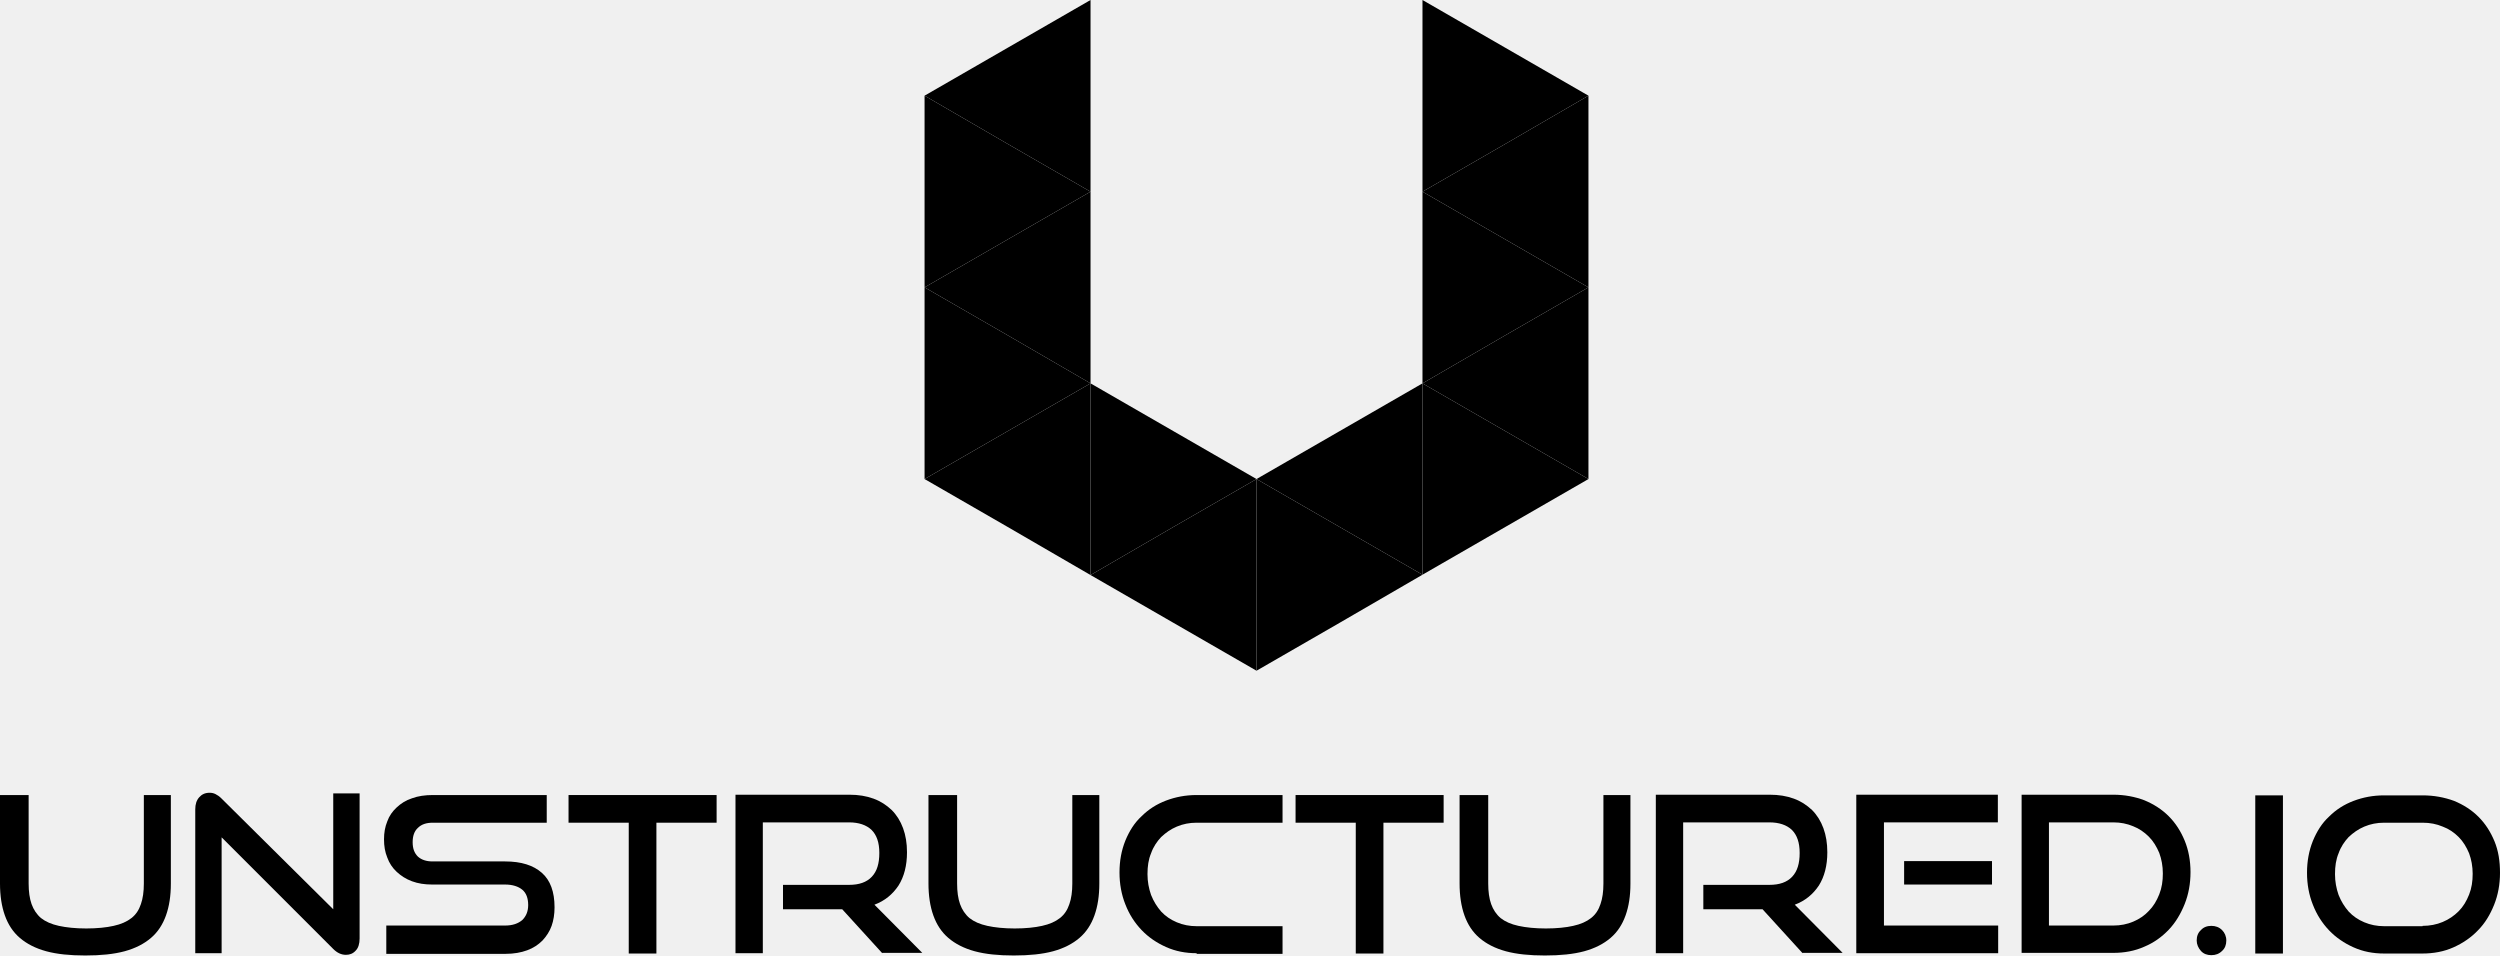
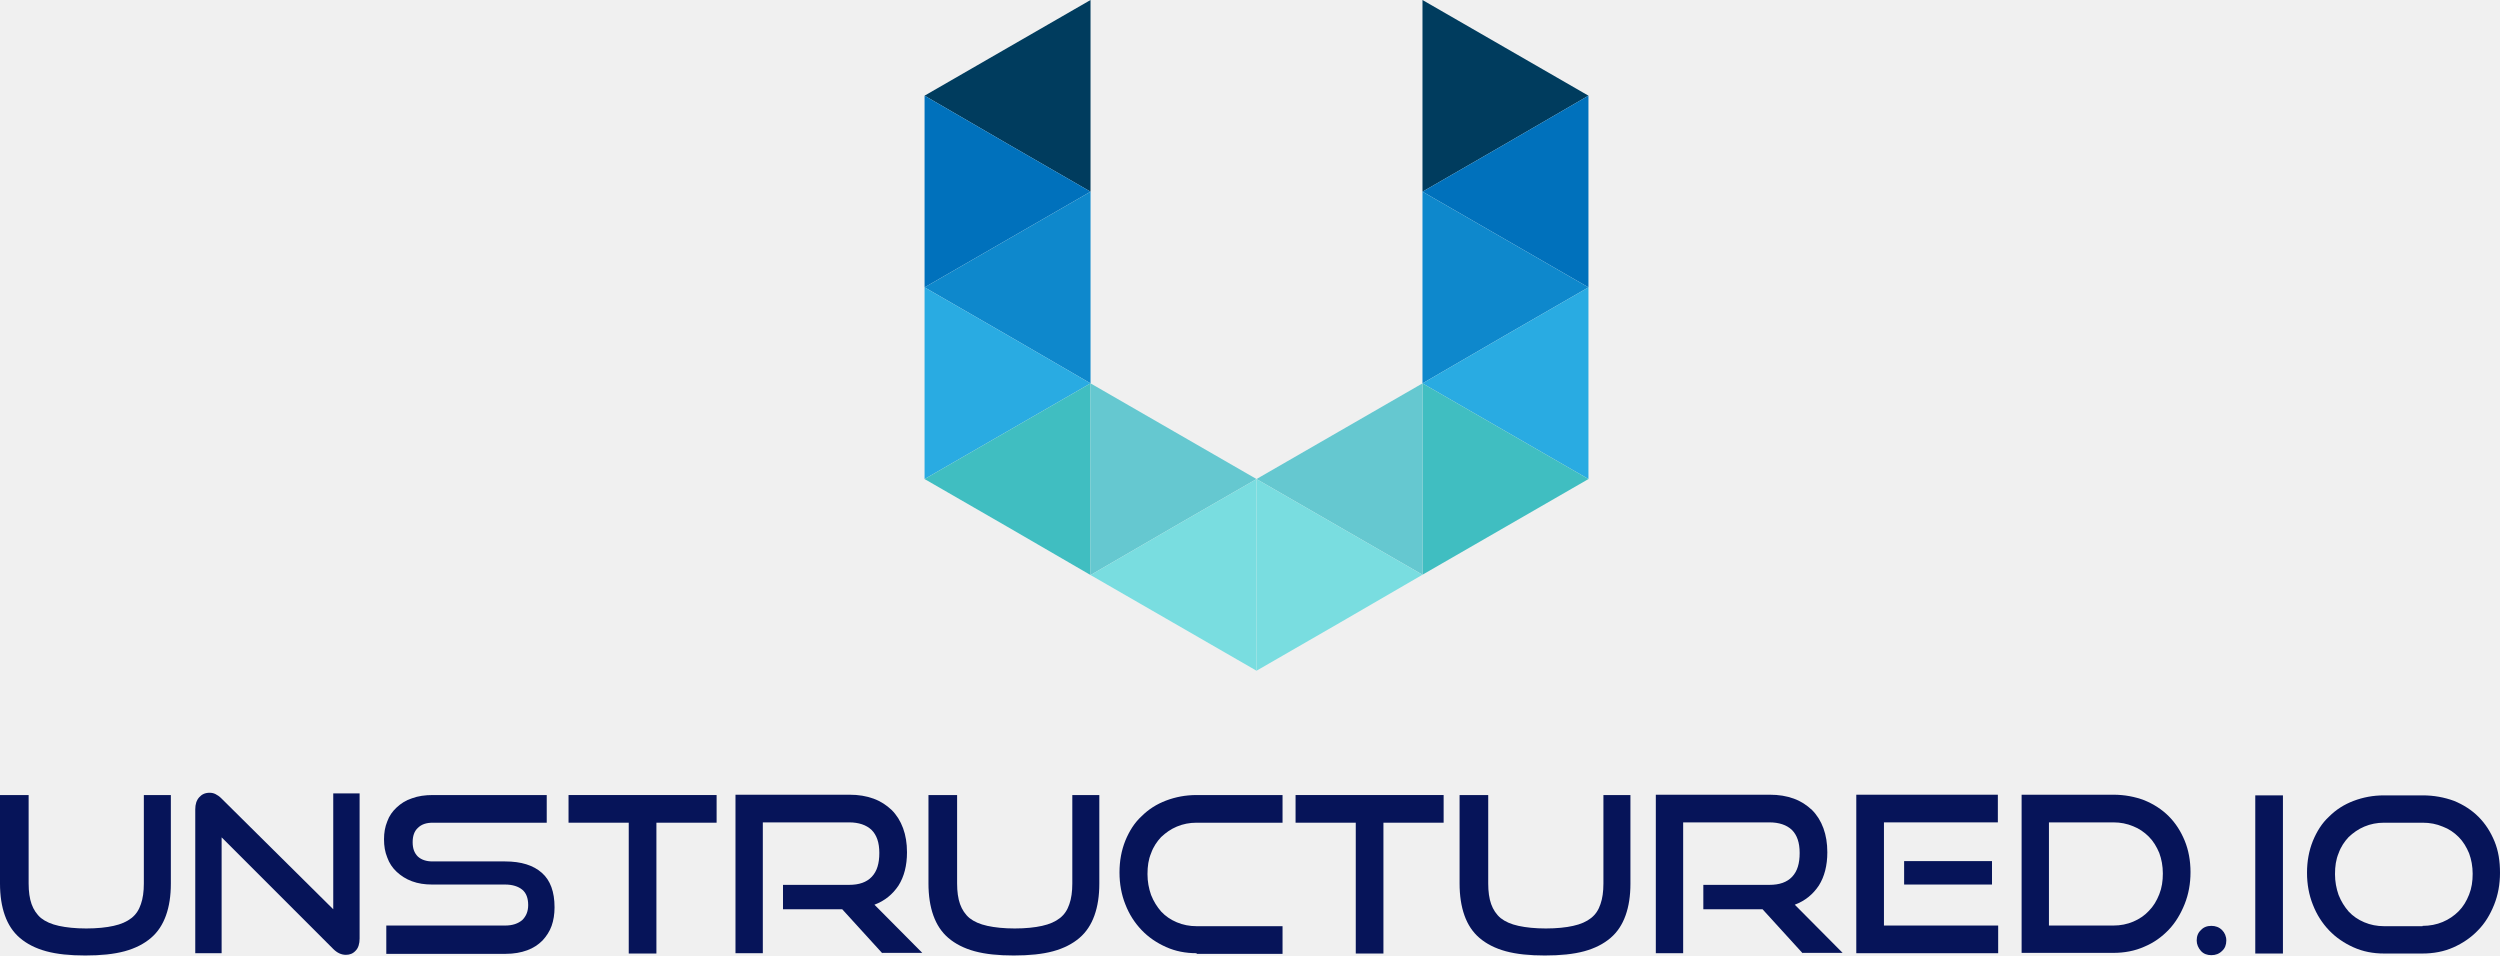
<svg xmlns="http://www.w3.org/2000/svg" version="1.1" id="Layer_1" x="0px" y="0px" enable-background="new 0 0 1000 1000" xml:space="preserve" viewBox="115.9 339.2 768.2 293.6">
-   <rect x="0" display="none" fill="***REMOVED***FFFFFF" width="1000" height="1000" />
+   <rect x="0" display="none" fill="#FFFFFF" width="1000" height="1000" />
  <g>
    <g>
-       <polygon fill="***REMOVED***003C5E" points="400,368.6 425.5,383.4 451,398.1 451,368.6 451,339.2 425.5,353.9   " />
-       <polygon fill="***REMOVED***0071BC" points="451,398.1 425.5,412.8 400,427.5 400,398.1 400,368.6 425.5,383.4   " />
-       <polygon fill="***REMOVED***0E88CC" points="400,427.5 425.5,442.2 451,457 451,427.5 451,398.1 425.5,412.8   " />
-       <polygon fill="***REMOVED***29ABE2" points="451,457 425.5,471.7 400,486.4 400,457 400,427.5 425.5,442.2   " />
-       <polygon fill="***REMOVED***40BEC1" points="400,486.4 425.5,501.1 451,515.9 451,486.4 451,457 425.5,471.7   " />
-       <polygon fill="***REMOVED***65C8D0" points="502,486.4 476.5,501.1 451,515.9 451,486.4 451,457 476.5,471.7   " />
-       <polygon fill="***REMOVED***79DDE0" points="451,515.9 476.5,530.6 502,545.3 502,515.9 502,486.4 476.5,501.1   " />
-       <polygon fill="***REMOVED***003C5E" points="604,368.6 578.5,383.4 553,398.1 553,368.6 553,339.2 578.5,353.9   " />
-       <polygon fill="***REMOVED***0071BC" points="553,398.1 578.5,412.8 604,427.5 604,398.1 604,368.6 578.5,383.4   " />
-       <polygon fill="***REMOVED***0E88CC" points="604,427.5 578.5,442.2 553,457 553,427.5 553,398.1 578.5,412.8   " />
-       <polygon fill="***REMOVED***29ABE2" points="553,457 578.5,471.7 604,486.4 604,457 604,427.5 578.5,442.2   " />
-       <polygon fill="***REMOVED***40BEC1" points="604,486.4 578.5,501.1 553,515.8 553,486.4 553,457 578.5,471.7   " />
-       <polygon fill="***REMOVED***65C8D0" points="502,486.4 527.5,501.1 553,515.8 553,486.4 553,457 527.5,471.7   " />
-       <polygon fill="***REMOVED***79DDE0" points="553,515.8 527.5,530.6 502,545.3 502,515.8 502,486.4 527.5,501.1   " />
+       <polygon fill="#003C5E" points="400,368.6 425.5,383.4 451,398.1 451,368.6 451,339.2 425.5,353.9   " />
+       <polygon fill="#0071BC" points="451,398.1 425.5,412.8 400,427.5 400,398.1 400,368.6 425.5,383.4   " />
+       <polygon fill="#0E88CC" points="400,427.5 425.5,442.2 451,457 451,427.5 451,398.1 425.5,412.8   " />
+       <polygon fill="#29ABE2" points="451,457 425.5,471.7 400,486.4 400,457 400,427.5 425.5,442.2   " />
+       <polygon fill="#40BEC1" points="400,486.4 425.5,501.1 451,515.9 451,486.4 451,457 425.5,471.7   " />
+       <polygon fill="#65C8D0" points="502,486.4 476.5,501.1 451,515.9 451,486.4 451,457 476.5,471.7   " />
+       <polygon fill="#79DDE0" points="451,515.9 476.5,530.6 502,545.3 502,515.9 502,486.4 476.5,501.1   " />
+       <polygon fill="#003C5E" points="604,368.6 578.5,383.4 553,398.1 553,368.6 553,339.2 578.5,353.9   " />
+       <polygon fill="#0071BC" points="553,398.1 578.5,412.8 604,427.5 604,398.1 604,368.6 578.5,383.4   " />
+       <polygon fill="#0E88CC" points="604,427.5 578.5,442.2 553,457 553,427.5 553,398.1 578.5,412.8   " />
+       <polygon fill="#29ABE2" points="553,457 578.5,471.7 604,486.4 604,457 604,427.5 578.5,442.2   " />
+       <polygon fill="#40BEC1" points="604,486.4 578.5,501.1 553,515.8 553,486.4 553,457 578.5,471.7   " />
+       <polygon fill="#65C8D0" points="502,486.4 527.5,501.1 553,515.8 553,486.4 553,457 527.5,471.7   " />
+       <polygon fill="#79DDE0" points="553,515.8 527.5,530.6 502,545.3 502,515.8 502,486.4 527.5,501.1   " />
    </g>
    <g>
      <g>
        <g>
-           <path fill="***REMOVED***061459" d="M160.1,583.5h8.3v27.2c0,3.8-0.5,7-1.5,9.8c-1,2.8-2.5,5.1-4.6,6.9c-2.1,1.8-4.8,3.2-8.1,4.1      c-3.3,0.9-7.4,1.3-12.1,1.3c-4.7,0-8.7-0.4-12-1.3c-3.3-0.9-6-2.3-8.1-4.1c-2.1-1.8-3.6-4.1-4.6-6.9c-1-2.8-1.5-6.1-1.5-9.8      v-27.2h8.8v27.2c0,2.5,0.3,4.6,0.9,6.3c0.6,1.7,1.6,3.2,2.9,4.3c1.4,1.1,3.2,1.9,5.5,2.4c2.3,0.5,5.1,0.8,8.4,0.8      s6.2-0.3,8.4-0.8c2.3-0.5,4.1-1.3,5.5-2.4c1.4-1.1,2.3-2.5,2.9-4.3c0.6-1.7,0.9-3.8,0.9-6.3V583.5z" />
-           <path fill="***REMOVED***061459" d="M184,596.5v35.6h-8.1v-44.2c0-1.6,0.4-2.8,1.2-3.7c0.8-0.9,1.8-1.4,3.2-1.4c0.6,0,1.2,0.1,1.8,0.4      c0.6,0.3,1.2,0.7,1.8,1.3l34.4,34.1v-35.6h8.1v44.6c0,1.6-0.4,2.9-1.2,3.7c-0.8,0.9-1.8,1.3-3,1.3c-1.4,0-2.7-0.6-3.9-1.8      L184,596.5z" />
-           <path fill="***REMOVED***061459" d="M234.6,632.1v-8.5h36.5c2.3,0,4-0.6,5.3-1.7c1.2-1.2,1.8-2.7,1.8-4.6c0-2.1-0.6-3.7-1.8-4.7      c-1.2-1-3-1.6-5.3-1.6h-22.4c-2.3,0-4.3-0.3-6.2-1c-1.9-0.7-3.4-1.7-4.7-2.9c-1.3-1.2-2.3-2.7-2.9-4.4c-0.7-1.7-1-3.5-1-5.6      c0-2,0.3-3.8,1-5.5c0.6-1.7,1.6-3.1,2.9-4.3c1.3-1.2,2.8-2.2,4.7-2.8c1.9-0.7,4-1,6.4-1h35v8.5h-35c-2,0-3.5,0.5-4.6,1.6      c-1.1,1-1.6,2.5-1.6,4.4c0,1.9,0.5,3.3,1.6,4.4c1.1,1,2.6,1.5,4.5,1.5h22.3c5,0,8.7,1.2,11.3,3.5c2.6,2.3,3.9,5.8,3.9,10.6      c0,2.1-0.3,4-0.9,5.7c-0.6,1.7-1.6,3.2-2.8,4.5c-1.3,1.3-2.8,2.3-4.7,3c-1.9,0.7-4.1,1.1-6.7,1.1H234.6z" />
-           <path fill="***REMOVED***061459" d="M309.1,632.1V592h-18.5v-8.5h45.5v8.5h-18.5v40.2H309.1z" />
-           <path fill="***REMOVED***061459" d="M387,632.1l-12.3-13.5h-18.2v-7.5h20.3c3.1,0,5.4-0.8,7-2.5c1.6-1.7,2.3-4.1,2.3-7.3s-0.8-5.5-2.4-7.1      c-1.6-1.5-3.9-2.3-6.9-2.3h-26.5v40.2h-8.4v-48.7h35c2.8,0,5.2,0.4,7.4,1.2c2.2,0.8,4,2,5.6,3.5c1.5,1.5,2.7,3.4,3.5,5.6      c0.8,2.2,1.2,4.6,1.2,7.4c0,4.1-0.9,7.5-2.6,10.2c-1.8,2.7-4.2,4.7-7.4,5.9l14.7,14.8H387z" />
-           <path fill="***REMOVED***061459" d="M445.4,583.5h8.3v27.2c0,3.8-0.5,7-1.5,9.8c-1,2.8-2.5,5.1-4.6,6.9c-2.1,1.8-4.8,3.2-8.1,4.1      c-3.3,0.9-7.4,1.3-12.1,1.3c-4.7,0-8.7-0.4-12-1.3c-3.3-0.9-6-2.3-8.1-4.1c-2.1-1.8-3.6-4.1-4.6-6.9c-1-2.8-1.5-6.1-1.5-9.8      v-27.2h8.8v27.2c0,2.5,0.3,4.6,0.9,6.3c0.6,1.7,1.6,3.2,2.9,4.3c1.4,1.1,3.2,1.9,5.5,2.4c2.3,0.5,5.1,0.8,8.4,0.8      s6.2-0.3,8.4-0.8c2.3-0.5,4.1-1.3,5.5-2.4c1.4-1.1,2.3-2.5,2.9-4.3c0.6-1.7,0.9-3.8,0.9-6.3V583.5z" />
-           <path fill="***REMOVED***061459" d="M483.6,632.1c-3.4,0-6.5-0.6-9.4-1.9c-2.9-1.3-5.4-3-7.5-5.2c-2.1-2.2-3.8-4.8-5-7.9      c-1.2-3-1.8-6.3-1.8-9.8c0-3.6,0.6-6.8,1.8-9.8c1.2-2.9,2.8-5.5,5-7.5c2.1-2.1,4.6-3.7,7.5-4.8c2.9-1.1,6-1.7,9.4-1.7H510v8.5      h-26.4c-2.2,0-4.2,0.4-6.1,1.2c-1.9,0.8-3.4,1.9-4.8,3.2c-1.3,1.4-2.4,3-3.1,5c-0.8,1.9-1.1,4-1.1,6.4c0,2.3,0.4,4.4,1.1,6.4      c0.8,2,1.8,3.6,3.1,5.1c1.3,1.4,2.9,2.5,4.8,3.3c1.9,0.8,3.9,1.2,6.1,1.2H510v8.5H483.6z" />
-           <path fill="***REMOVED***061459" d="M532.5,632.1V592H514v-8.5h45.5v8.5H541v40.2H532.5z" />
-           <path fill="***REMOVED***061459" d="M608.6,583.5h8.3v27.2c0,3.8-0.5,7-1.5,9.8c-1,2.8-2.5,5.1-4.6,6.9c-2.1,1.8-4.8,3.2-8.1,4.1      c-3.3,0.9-7.4,1.3-12.1,1.3c-4.7,0-8.7-0.4-12-1.3c-3.3-0.9-6-2.3-8.1-4.1c-2.1-1.8-3.6-4.1-4.6-6.9c-1-2.8-1.5-6.1-1.5-9.8      v-27.2h8.8v27.2c0,2.5,0.3,4.6,0.9,6.3c0.6,1.7,1.6,3.2,2.9,4.3c1.4,1.1,3.2,1.9,5.5,2.4c2.3,0.5,5.1,0.8,8.4,0.8      s6.2-0.3,8.4-0.8c2.3-0.5,4.1-1.3,5.5-2.4c1.4-1.1,2.3-2.5,2.9-4.3c0.6-1.7,0.9-3.8,0.9-6.3V583.5z" />
-           <path fill="***REMOVED***061459" d="M669.8,632.1l-12.3-13.5h-18.2v-7.5h20.3c3.1,0,5.4-0.8,7-2.5c1.6-1.7,2.3-4.1,2.3-7.3s-0.8-5.5-2.4-7.1      c-1.6-1.5-3.9-2.3-6.9-2.3h-26.5v40.2h-8.4v-48.7h35c2.8,0,5.2,0.4,7.4,1.2c2.2,0.8,4,2,5.6,3.5c1.5,1.5,2.7,3.4,3.5,5.6      c0.8,2.2,1.2,4.6,1.2,7.4c0,4.1-0.9,7.5-2.6,10.2c-1.8,2.7-4.2,4.7-7.4,5.9l14.7,14.8H669.8z" />
-           <path fill="***REMOVED***061459" d="M686.3,632.1v-48.7h43.5v8.5h-35v31.7h35.1v8.5H686.3z M701,611v-7.2h27v7.2H701z" />
-           <path fill="***REMOVED***061459" d="M737.1,632.1v-48.7h28.2c3.4,0,6.6,0.6,9.5,1.7c2.9,1.2,5.4,2.8,7.5,4.9c2.1,2.1,3.7,4.6,4.9,7.5      c1.2,2.9,1.8,6.2,1.8,9.7c0,3.5-0.6,6.8-1.8,9.8c-1.2,3-2.8,5.7-4.9,7.9c-2.1,2.2-4.6,4-7.5,5.2c-2.9,1.3-6.1,1.9-9.5,1.9H737.1      z M765.3,623.6c2.2,0,4.2-0.4,6.1-1.2c1.9-0.8,3.5-1.9,4.8-3.3c1.4-1.4,2.4-3.1,3.2-5.1c0.8-2,1.1-4.1,1.1-6.4      c0-2.3-0.4-4.4-1.1-6.3c-0.8-1.9-1.8-3.6-3.2-5c-1.4-1.4-3-2.5-4.8-3.2c-1.9-0.8-3.9-1.2-6.1-1.2h-19.8v31.7H765.3z" />
+           <path fill="#061459" d="M160.1,583.5h8.3v27.2c0,3.8-0.5,7-1.5,9.8c-1,2.8-2.5,5.1-4.6,6.9c-2.1,1.8-4.8,3.2-8.1,4.1      c-3.3,0.9-7.4,1.3-12.1,1.3c-4.7,0-8.7-0.4-12-1.3c-3.3-0.9-6-2.3-8.1-4.1c-2.1-1.8-3.6-4.1-4.6-6.9c-1-2.8-1.5-6.1-1.5-9.8      v-27.2h8.8v27.2c0,2.5,0.3,4.6,0.9,6.3c0.6,1.7,1.6,3.2,2.9,4.3c1.4,1.1,3.2,1.9,5.5,2.4c2.3,0.5,5.1,0.8,8.4,0.8      s6.2-0.3,8.4-0.8c2.3-0.5,4.1-1.3,5.5-2.4c1.4-1.1,2.3-2.5,2.9-4.3c0.6-1.7,0.9-3.8,0.9-6.3V583.5z" />
+           <path fill="#061459" d="M184,596.5v35.6h-8.1v-44.2c0-1.6,0.4-2.8,1.2-3.7c0.8-0.9,1.8-1.4,3.2-1.4c0.6,0,1.2,0.1,1.8,0.4      c0.6,0.3,1.2,0.7,1.8,1.3l34.4,34.1v-35.6h8.1v44.6c0,1.6-0.4,2.9-1.2,3.7c-0.8,0.9-1.8,1.3-3,1.3c-1.4,0-2.7-0.6-3.9-1.8      L184,596.5z" />
+           <path fill="#061459" d="M234.6,632.1v-8.5h36.5c2.3,0,4-0.6,5.3-1.7c1.2-1.2,1.8-2.7,1.8-4.6c0-2.1-0.6-3.7-1.8-4.7      c-1.2-1-3-1.6-5.3-1.6h-22.4c-2.3,0-4.3-0.3-6.2-1c-1.9-0.7-3.4-1.7-4.7-2.9c-1.3-1.2-2.3-2.7-2.9-4.4c-0.7-1.7-1-3.5-1-5.6      c0-2,0.3-3.8,1-5.5c0.6-1.7,1.6-3.1,2.9-4.3c1.3-1.2,2.8-2.2,4.7-2.8c1.9-0.7,4-1,6.4-1h35v8.5h-35c-2,0-3.5,0.5-4.6,1.6      c-1.1,1-1.6,2.5-1.6,4.4c0,1.9,0.5,3.3,1.6,4.4c1.1,1,2.6,1.5,4.5,1.5h22.3c5,0,8.7,1.2,11.3,3.5c2.6,2.3,3.9,5.8,3.9,10.6      c0,2.1-0.3,4-0.9,5.7c-0.6,1.7-1.6,3.2-2.8,4.5c-1.3,1.3-2.8,2.3-4.7,3c-1.9,0.7-4.1,1.1-6.7,1.1H234.6z" />
+           <path fill="#061459" d="M309.1,632.1V592h-18.5v-8.5h45.5v8.5h-18.5v40.2H309.1z" />
+           <path fill="#061459" d="M387,632.1l-12.3-13.5h-18.2v-7.5h20.3c3.1,0,5.4-0.8,7-2.5c1.6-1.7,2.3-4.1,2.3-7.3s-0.8-5.5-2.4-7.1      c-1.6-1.5-3.9-2.3-6.9-2.3h-26.5v40.2h-8.4v-48.7h35c2.8,0,5.2,0.4,7.4,1.2c2.2,0.8,4,2,5.6,3.5c1.5,1.5,2.7,3.4,3.5,5.6      c0.8,2.2,1.2,4.6,1.2,7.4c0,4.1-0.9,7.5-2.6,10.2c-1.8,2.7-4.2,4.7-7.4,5.9l14.7,14.8H387z" />
+           <path fill="#061459" d="M445.4,583.5h8.3v27.2c0,3.8-0.5,7-1.5,9.8c-1,2.8-2.5,5.1-4.6,6.9c-2.1,1.8-4.8,3.2-8.1,4.1      c-3.3,0.9-7.4,1.3-12.1,1.3c-4.7,0-8.7-0.4-12-1.3c-3.3-0.9-6-2.3-8.1-4.1c-2.1-1.8-3.6-4.1-4.6-6.9c-1-2.8-1.5-6.1-1.5-9.8      v-27.2h8.8v27.2c0,2.5,0.3,4.6,0.9,6.3c0.6,1.7,1.6,3.2,2.9,4.3c1.4,1.1,3.2,1.9,5.5,2.4c2.3,0.5,5.1,0.8,8.4,0.8      s6.2-0.3,8.4-0.8c2.3-0.5,4.1-1.3,5.5-2.4c1.4-1.1,2.3-2.5,2.9-4.3c0.6-1.7,0.9-3.8,0.9-6.3V583.5z" />
+           <path fill="#061459" d="M483.6,632.1c-3.4,0-6.5-0.6-9.4-1.9c-2.9-1.3-5.4-3-7.5-5.2c-2.1-2.2-3.8-4.8-5-7.9      c-1.2-3-1.8-6.3-1.8-9.8c0-3.6,0.6-6.8,1.8-9.8c1.2-2.9,2.8-5.5,5-7.5c2.1-2.1,4.6-3.7,7.5-4.8c2.9-1.1,6-1.7,9.4-1.7H510v8.5      h-26.4c-2.2,0-4.2,0.4-6.1,1.2c-1.9,0.8-3.4,1.9-4.8,3.2c-1.3,1.4-2.4,3-3.1,5c-0.8,1.9-1.1,4-1.1,6.4c0,2.3,0.4,4.4,1.1,6.4      c0.8,2,1.8,3.6,3.1,5.1c1.3,1.4,2.9,2.5,4.8,3.3c1.9,0.8,3.9,1.2,6.1,1.2H510v8.5H483.6z" />
+           <path fill="#061459" d="M532.5,632.1V592H514v-8.5h45.5v8.5H541v40.2H532.5z" />
+           <path fill="#061459" d="M608.6,583.5h8.3v27.2c0,3.8-0.5,7-1.5,9.8c-1,2.8-2.5,5.1-4.6,6.9c-2.1,1.8-4.8,3.2-8.1,4.1      c-3.3,0.9-7.4,1.3-12.1,1.3c-4.7,0-8.7-0.4-12-1.3c-3.3-0.9-6-2.3-8.1-4.1c-2.1-1.8-3.6-4.1-4.6-6.9c-1-2.8-1.5-6.1-1.5-9.8      v-27.2h8.8v27.2c0,2.5,0.3,4.6,0.9,6.3c0.6,1.7,1.6,3.2,2.9,4.3c1.4,1.1,3.2,1.9,5.5,2.4c2.3,0.5,5.1,0.8,8.4,0.8      s6.2-0.3,8.4-0.8c2.3-0.5,4.1-1.3,5.5-2.4c1.4-1.1,2.3-2.5,2.9-4.3c0.6-1.7,0.9-3.8,0.9-6.3V583.5z" />
+           <path fill="#061459" d="M669.8,632.1l-12.3-13.5h-18.2v-7.5h20.3c3.1,0,5.4-0.8,7-2.5c1.6-1.7,2.3-4.1,2.3-7.3s-0.8-5.5-2.4-7.1      c-1.6-1.5-3.9-2.3-6.9-2.3h-26.5v40.2h-8.4v-48.7h35c2.8,0,5.2,0.4,7.4,1.2c2.2,0.8,4,2,5.6,3.5c1.5,1.5,2.7,3.4,3.5,5.6      c0.8,2.2,1.2,4.6,1.2,7.4c0,4.1-0.9,7.5-2.6,10.2c-1.8,2.7-4.2,4.7-7.4,5.9l14.7,14.8H669.8z" />
+           <path fill="#061459" d="M686.3,632.1v-48.7h43.5v8.5h-35v31.7h35.1v8.5H686.3z M701,611v-7.2h27v7.2H701z" />
+           <path fill="#061459" d="M737.1,632.1v-48.7h28.2c3.4,0,6.6,0.6,9.5,1.7c2.9,1.2,5.4,2.8,7.5,4.9c2.1,2.1,3.7,4.6,4.9,7.5      c1.2,2.9,1.8,6.2,1.8,9.7c0,3.5-0.6,6.8-1.8,9.8c-1.2,3-2.8,5.7-4.9,7.9c-2.1,2.2-4.6,4-7.5,5.2c-2.9,1.3-6.1,1.9-9.5,1.9H737.1      z M765.3,623.6c2.2,0,4.2-0.4,6.1-1.2c1.9-0.8,3.5-1.9,4.8-3.3c1.4-1.4,2.4-3.1,3.2-5.1c0.8-2,1.1-4.1,1.1-6.4      c0-2.3-0.4-4.4-1.1-6.3c-0.8-1.9-1.8-3.6-3.2-5c-1.4-1.4-3-2.5-4.8-3.2c-1.9-0.8-3.9-1.2-6.1-1.2h-19.8v31.7H765.3z" />
        </g>
      </g>
      <g>
-         <path fill="***REMOVED***061459" d="M800,628.2c0,1.3-0.4,2.4-1.3,3.2c-0.9,0.9-2,1.3-3.3,1.3c-1.3,0-2.4-0.4-3.2-1.3c-0.8-0.9-1.3-2-1.3-3.2     c0-1.3,0.4-2.4,1.3-3.2c0.8-0.9,1.9-1.3,3.2-1.3c1.3,0,2.4,0.4,3.3,1.3C799.5,625.8,800,626.9,800,628.2z" />
-         <path fill="***REMOVED***061459" d="M808.9,632.2v-48.6h8.5v48.6H808.9z" />
-         <path fill="***REMOVED***061459" d="M848.5,632.2c-3.4,0-6.5-0.6-9.4-1.9c-2.9-1.3-5.4-3-7.5-5.2c-2.1-2.2-3.8-4.8-5-7.9     c-1.2-3-1.8-6.3-1.8-9.8c0-3.6,0.6-6.8,1.8-9.8c1.2-2.9,2.8-5.5,5-7.5c2.1-2.1,4.6-3.7,7.5-4.8s6-1.7,9.4-1.7h11.8     c3.5,0,6.7,0.6,9.7,1.7c2.9,1.2,5.4,2.8,7.5,4.9c2.1,2.1,3.7,4.6,4.9,7.5c1.2,2.9,1.7,6.1,1.7,9.7c0,3.5-0.6,6.8-1.8,9.8     c-1.2,3-2.8,5.7-5,7.9c-2.1,2.2-4.6,3.9-7.5,5.2c-2.9,1.3-6.1,1.9-9.6,1.9H848.5z M860.3,623.7c2.2,0,4.3-0.4,6.2-1.2     c1.9-0.8,3.5-1.9,4.9-3.3c1.4-1.4,2.4-3.1,3.2-5.1c0.8-2,1.1-4.1,1.1-6.4c0-2.3-0.4-4.4-1.1-6.3c-0.8-1.9-1.8-3.6-3.2-5     c-1.4-1.4-3-2.5-4.9-3.2c-1.9-0.8-3.9-1.2-6.2-1.2h-11.8c-2.2,0-4.2,0.4-6.1,1.2c-1.9,0.8-3.4,1.9-4.8,3.2c-1.3,1.4-2.4,3-3.1,5     c-0.8,1.9-1.1,4-1.1,6.4c0,2.3,0.4,4.4,1.1,6.4c0.8,2,1.8,3.6,3.1,5.1c1.3,1.4,2.9,2.5,4.8,3.3c1.9,0.8,3.9,1.2,6.1,1.2H860.3z" />
+         <path fill="#061459" d="M800,628.2c0,1.3-0.4,2.4-1.3,3.2c-0.9,0.9-2,1.3-3.3,1.3c-1.3,0-2.4-0.4-3.2-1.3c-0.8-0.9-1.3-2-1.3-3.2     c0-1.3,0.4-2.4,1.3-3.2c0.8-0.9,1.9-1.3,3.2-1.3c1.3,0,2.4,0.4,3.3,1.3C799.5,625.8,800,626.9,800,628.2z" />
+         <path fill="#061459" d="M808.9,632.2v-48.6h8.5v48.6H808.9z" />
+         <path fill="#061459" d="M848.5,632.2c-3.4,0-6.5-0.6-9.4-1.9c-2.9-1.3-5.4-3-7.5-5.2c-2.1-2.2-3.8-4.8-5-7.9     c-1.2-3-1.8-6.3-1.8-9.8c0-3.6,0.6-6.8,1.8-9.8c1.2-2.9,2.8-5.5,5-7.5c2.1-2.1,4.6-3.7,7.5-4.8s6-1.7,9.4-1.7h11.8     c3.5,0,6.7,0.6,9.7,1.7c2.9,1.2,5.4,2.8,7.5,4.9c2.1,2.1,3.7,4.6,4.9,7.5c1.2,2.9,1.7,6.1,1.7,9.7c0,3.5-0.6,6.8-1.8,9.8     c-1.2,3-2.8,5.7-5,7.9c-2.1,2.2-4.6,3.9-7.5,5.2c-2.9,1.3-6.1,1.9-9.6,1.9H848.5z M860.3,623.7c2.2,0,4.3-0.4,6.2-1.2     c1.9-0.8,3.5-1.9,4.9-3.3c1.4-1.4,2.4-3.1,3.2-5.1c0.8-2,1.1-4.1,1.1-6.4c0-2.3-0.4-4.4-1.1-6.3c-0.8-1.9-1.8-3.6-3.2-5     c-1.4-1.4-3-2.5-4.9-3.2c-1.9-0.8-3.9-1.2-6.2-1.2h-11.8c-2.2,0-4.2,0.4-6.1,1.2c-1.9,0.8-3.4,1.9-4.8,3.2c-1.3,1.4-2.4,3-3.1,5     c-0.8,1.9-1.1,4-1.1,6.4c0,2.3,0.4,4.4,1.1,6.4c0.8,2,1.8,3.6,3.1,5.1c1.3,1.4,2.9,2.5,4.8,3.3c1.9,0.8,3.9,1.2,6.1,1.2H860.3z" />
      </g>
    </g>
  </g>
</svg>
